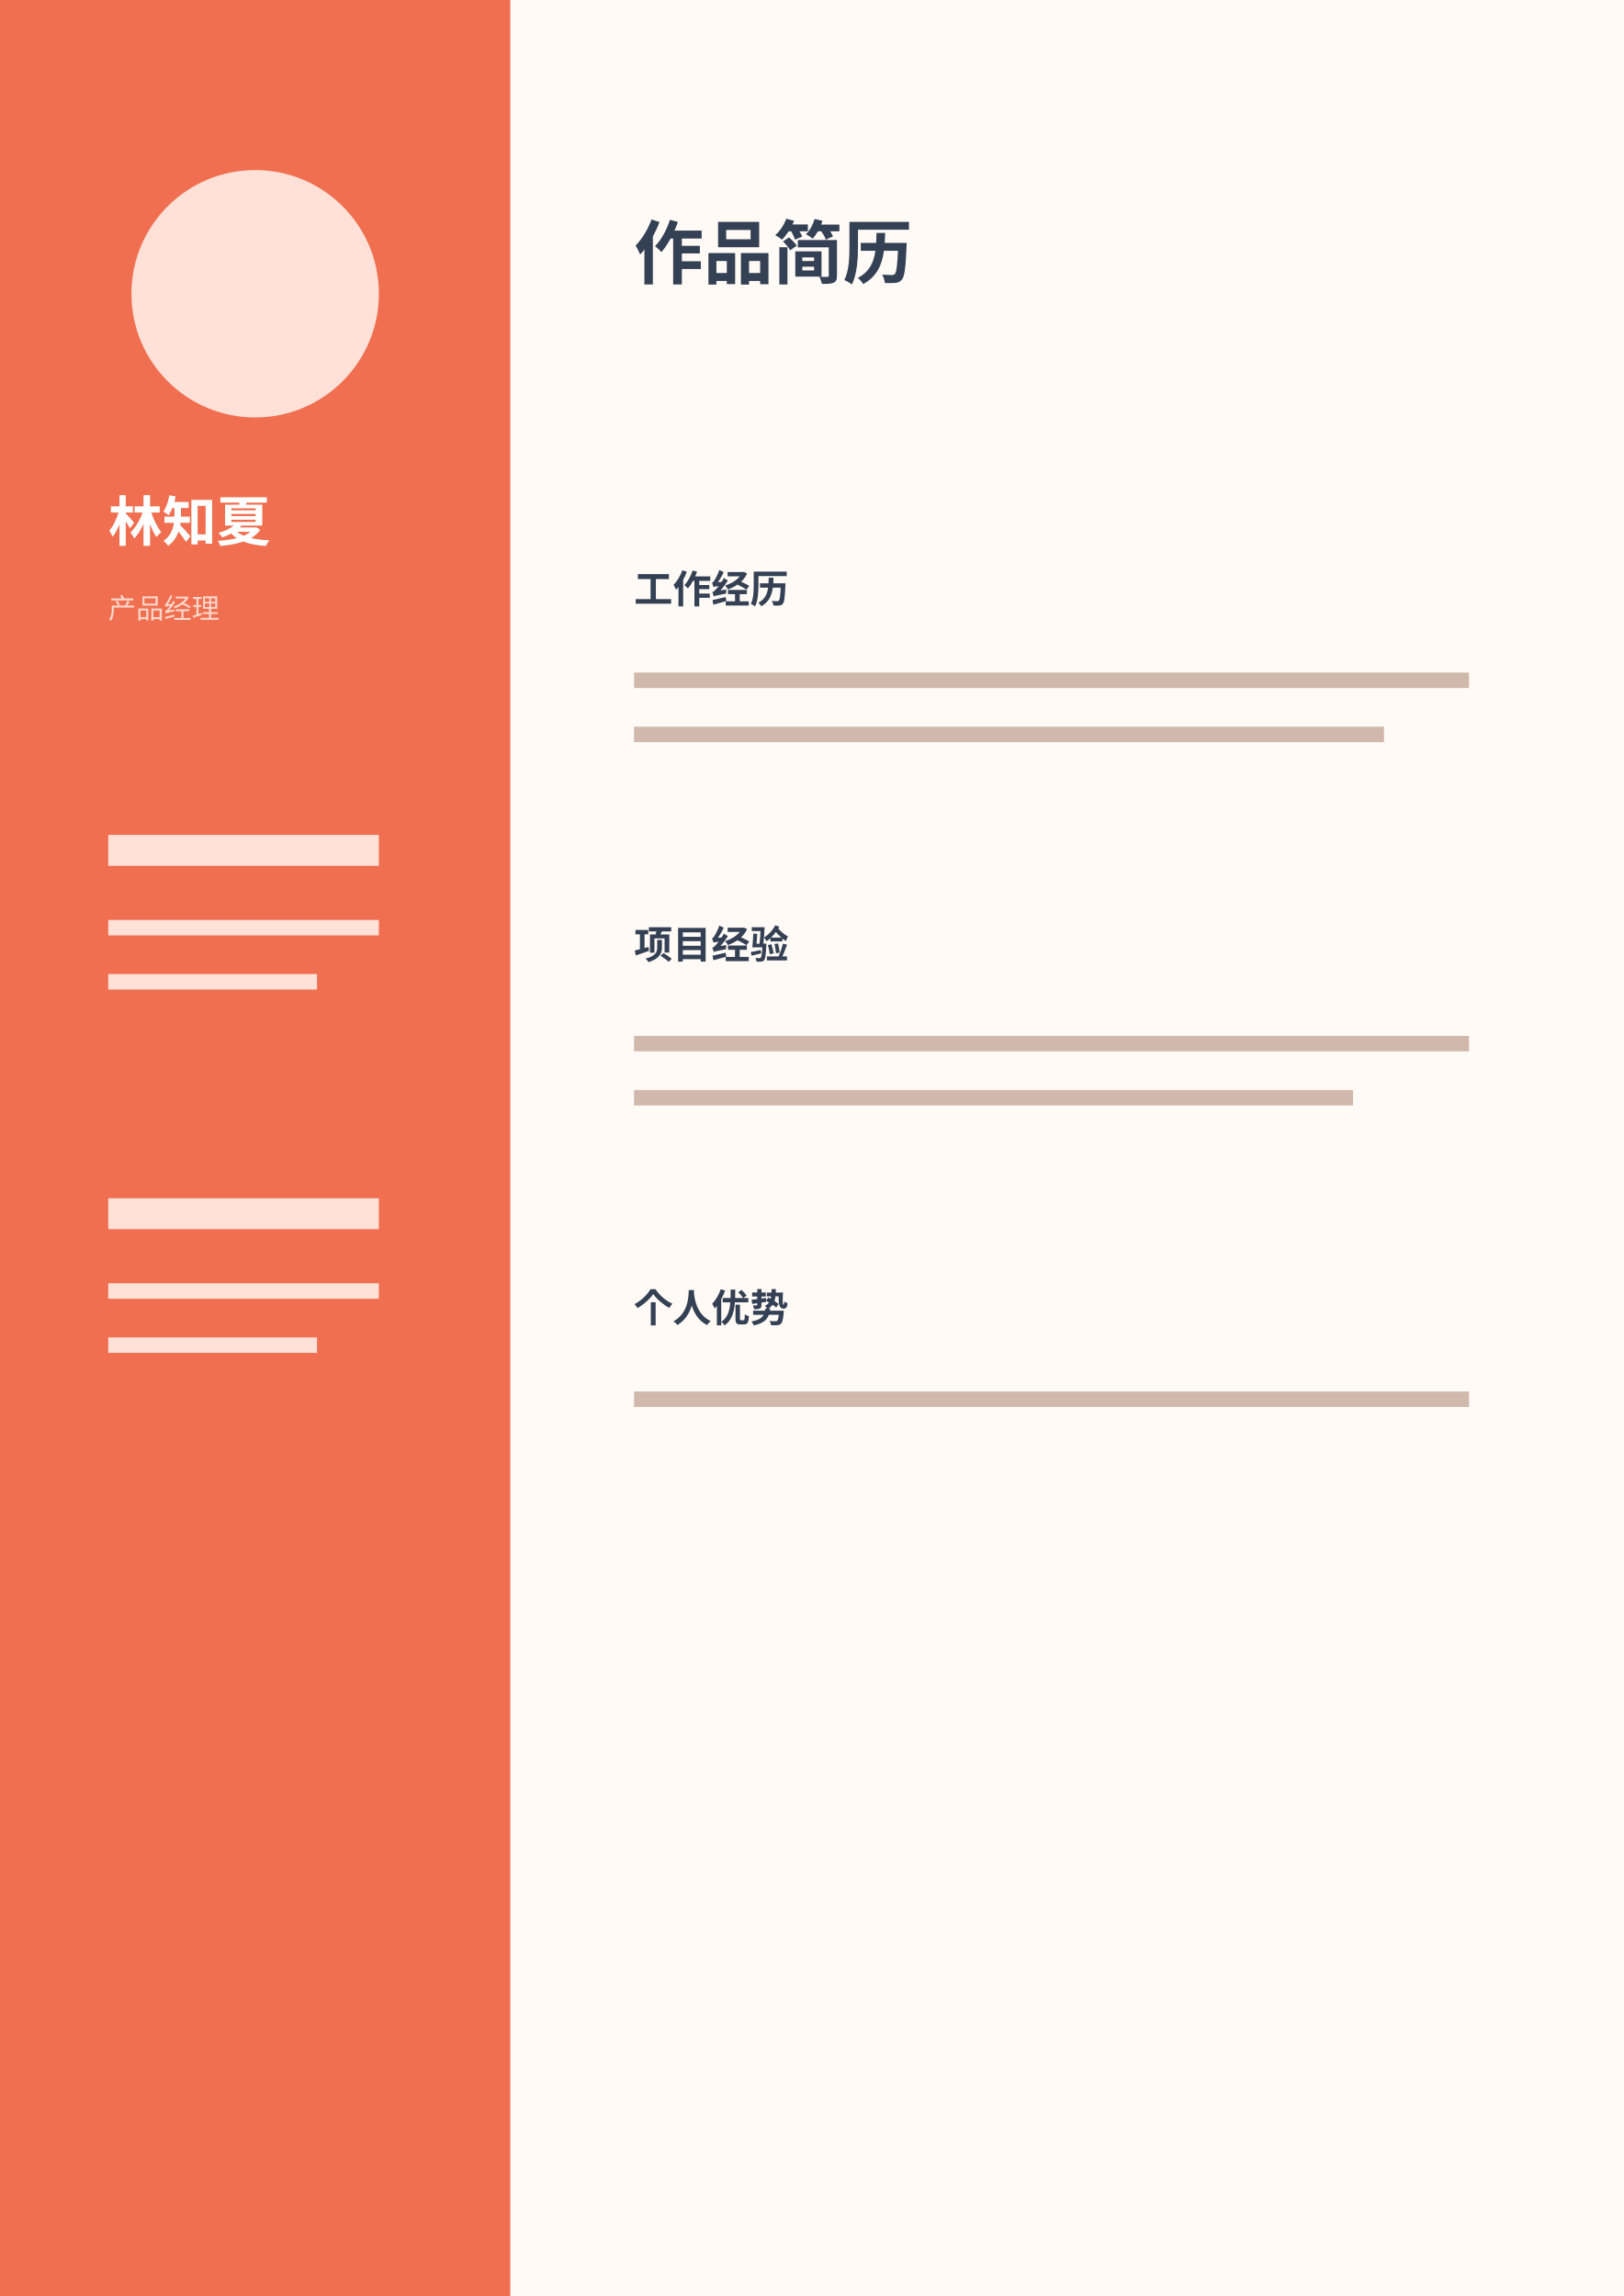
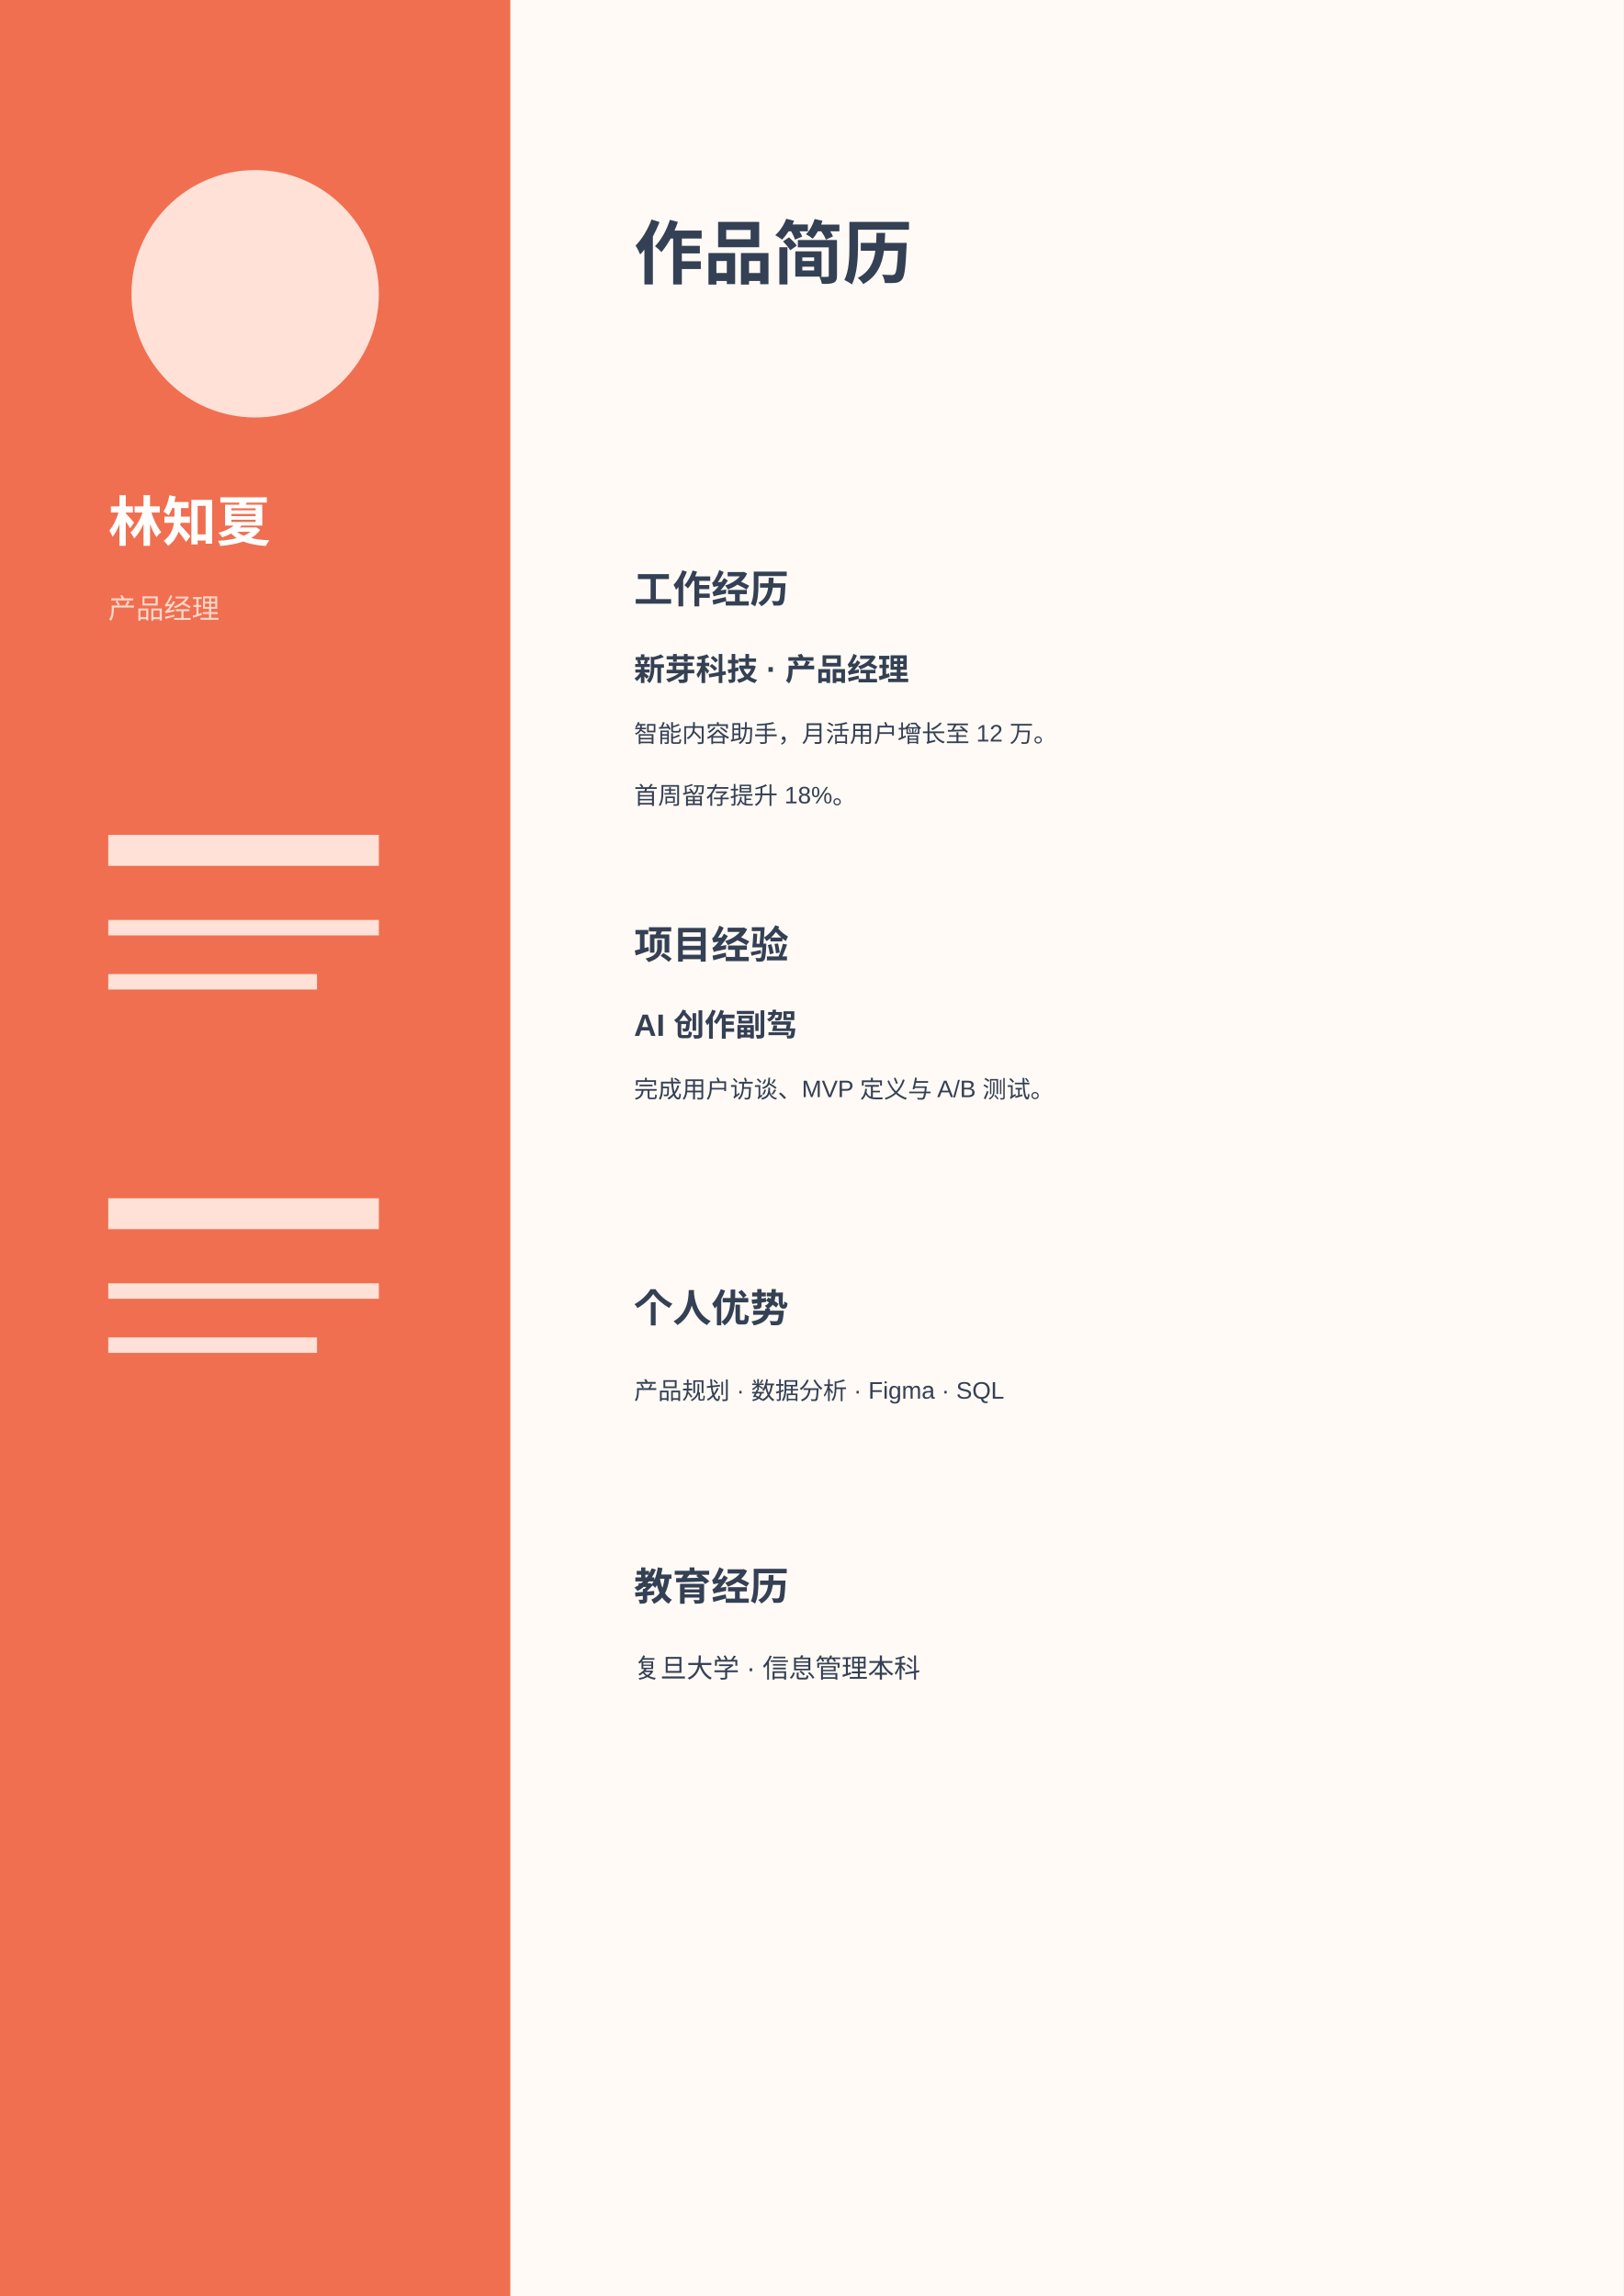
<svg xmlns="http://www.w3.org/2000/svg" viewBox="0 0 210 297" role="img" aria-label="创意双栏模板封面">
  <rect width="210" height="297" fill="#fffaf5" />
  <rect width="66" height="297" fill="#f06f50" />
  <circle cx="33" cy="38" r="16" fill="#ffe1d7" />
  <text x="14" y="70" fill="#fff" font-family="Arial, sans-serif" font-size="7" font-weight="700">林知夏</text>
  <text x="14" y="80" fill="#ffd8cc" font-family="Arial, sans-serif" font-size="3.6">产品经理</text>
  <g fill="#ffe1d7">
    <rect x="14" y="108" width="35" height="4" />
    <rect x="14" y="119" width="35" height="2" />
    <rect x="14" y="126" width="27" height="2" />
    <rect x="14" y="155" width="35" height="4" />
    <rect x="14" y="166" width="35" height="2" />
    <rect x="14" y="173" width="27" height="2" />
  </g>
  <g fill="#344054" font-family="Arial, sans-serif">
    <text x="82" y="36" font-size="9" font-weight="700">作品简历</text>
    <text x="82" y="78" font-size="5" font-weight="700">工作经历</text>
+     <text x="82" y="88" font-size="4" font-weight="700">新芽科技 · 产品经理</text>
+     <text x="82" y="96" font-size="3.1">智能内容助手，月活用户增长至 12 万。</text>
+     <text x="82" y="104" font-size="3.1">首周留存提升 18%。</text>
    <text x="82" y="124" font-size="5" font-weight="700">项目经验</text>
+     <text x="82" y="134" font-size="4" font-weight="700">AI 创作副驾</text>
+     <text x="82" y="142" font-size="3.1">完成用户访谈、MVP 定义与 A/B 测试。</text>
    <text x="82" y="171" font-size="5" font-weight="700">个人优势</text>
-   </g>
-   <g fill="#d0b9ac">
-     <rect x="82" y="87" width="108" height="2" />
-     <rect x="82" y="94" width="97" height="2" />
-     <rect x="82" y="134" width="108" height="2" />
-     <rect x="82" y="141" width="93" height="2" />
-     <rect x="82" y="180" width="108" height="2" />
+     <text x="82" y="181" font-size="3.1">产品规划 · 数据分析 · Figma · SQL</text>
+     <text x="82" y="207" font-size="5" font-weight="700">教育经历</text>
+     <text x="82" y="217" font-size="3.4">复旦大学 · 信息管理本科</text>
  </g>
</svg>
